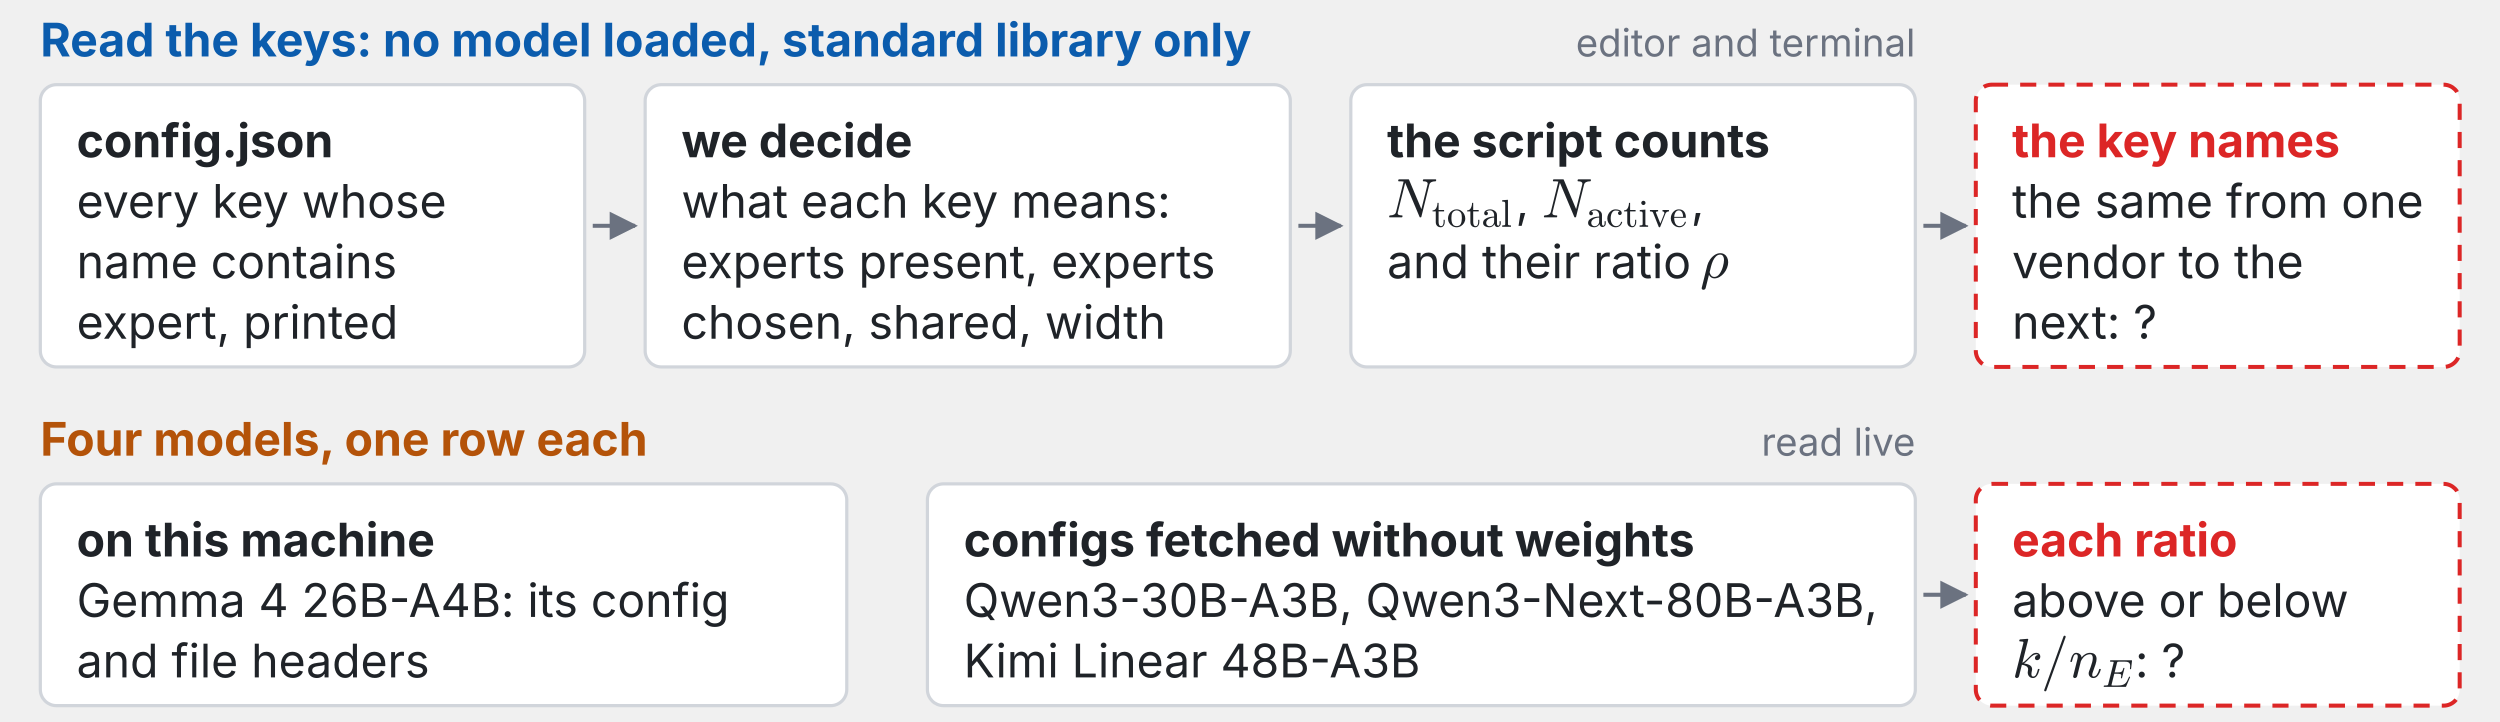
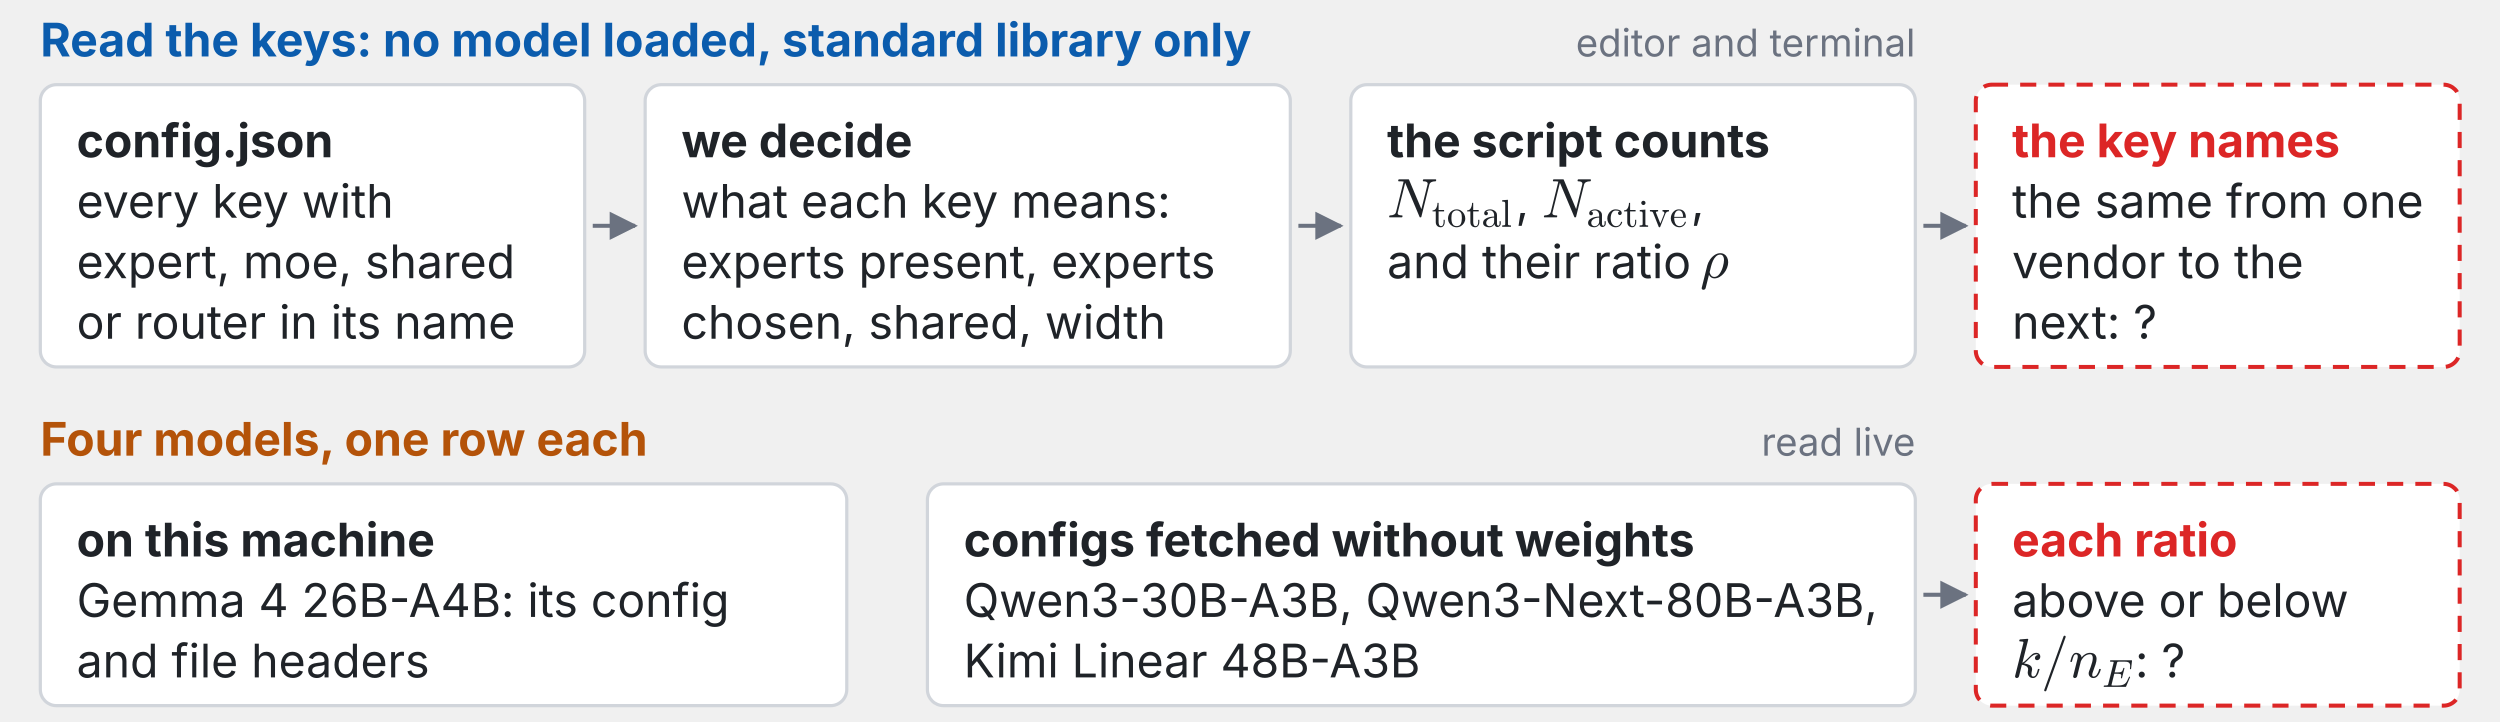
<svg xmlns="http://www.w3.org/2000/svg" xmlns:xlink="http://www.w3.org/1999/xlink" viewBox="0 0 1240 358" width="100%" font-family="-apple-system,BlinkMacSystemFont,Segoe UI,Helvetica Neue,PingFang TC,Noto Sans TC,sans-serif">
  <defs>
    <marker id="ah-demo1-flow" viewBox="0 0 10 10" refX="9" refY="5" markerWidth="7" markerHeight="7" orient="auto-start-reverse">
      <path d="M0,0 L10,5 L0,10 z" fill="#6b7280" />
    </marker>
  </defs>
  <text x="20" y="28" font-size="23" fill="#0b5cad" text-anchor="start" font-weight="700">Read the keys: no model loaded, standard library only</text>
  <text x="950" y="28" font-size="19" fill="#6b7280" text-anchor="end" font-weight="400">editor and terminal</text>
  <rect x="20" y="42" width="270" height="140" rx="8" fill="#fff" stroke="#d1d5db" stroke-width="1.6" />
  <text x="38" y="78" font-size="23" fill="#1f2328" text-anchor="start" font-weight="700">config.json</text>
-   <text x="38" y="108" font-size="23" fill="#1f2328" text-anchor="start" font-weight="400">every key whose</text>
-   <text x="38" y="138" font-size="23" fill="#1f2328" text-anchor="start" font-weight="400">name contains</text>
-   <text x="38" y="168" font-size="23" fill="#1f2328" text-anchor="start" font-weight="400">expert, printed</text>
+   <text x="38" y="108" font-size="23" fill="#1f2328" text-anchor="start" font-weight="400">every key with</text>
+   <text x="38" y="138" font-size="23" fill="#1f2328" text-anchor="start" font-weight="400">expert, moe, shared</text>
+   <text x="38" y="168" font-size="23" fill="#1f2328" text-anchor="start" font-weight="400">or router in its name</text>
  <line x1="294" y1="112" x2="315" y2="112" stroke="#6b7280" stroke-width="2" marker-end="url(#ah-demo1-flow)" />
  <rect x="320" y="42" width="320" height="140" rx="8" fill="#fff" stroke="#d1d5db" stroke-width="1.6" />
  <text x="338" y="78" font-size="23" fill="#1f2328" text-anchor="start" font-weight="700">we decide</text>
  <text x="338" y="108" font-size="23" fill="#1f2328" text-anchor="start" font-weight="400">what each key means:</text>
  <text x="338" y="138" font-size="23" fill="#1f2328" text-anchor="start" font-weight="400">experts present, experts</text>
  <text x="338" y="168" font-size="23" fill="#1f2328" text-anchor="start" font-weight="400">chosen, shared, width</text>
  <line x1="644" y1="112" x2="665" y2="112" stroke="#6b7280" stroke-width="2" marker-end="url(#ah-demo1-flow)" />
  <rect x="670" y="42" width="280" height="140" rx="8" fill="#fff" stroke="#d1d5db" stroke-width="1.6" />
  <text x="688" y="78" font-size="23" fill="#1f2328" text-anchor="start" font-weight="700">the script counts</text>
  <svg x="688" y="87.028" width="63.756" height="26.712" viewBox="0 0 63.756 26.712">
    <defs>
      <style type="text/css">*{stroke-linejoin: round; stroke-linecap: butt}</style>
    </defs>
    <g id="t564-figure_1">
      <g id="t564-patch_1">
        <path d="M 0 26.712  L 63.756 26.712  L 63.756 0  L 0 0  L 0 26.712  z " style="fill: none" />
      </g>
      <g id="t564-text_1">
        <g style="fill: #1f2328" transform="translate(0 20.97169) scale(0.276 -0.276)">
          <defs>
            <path id="t564-Cmmi10-4e" d="M 300 0  Q 238 0 238 84  Q 241 100 250 139  Q 259 178 276 201  Q 294 225 319 225  Q 931 225 1031 616  L 1900 4116  Q 1722 4147 1338 4147  Q 1275 4147 1275 4231  Q 1278 4247 1287 4286  Q 1297 4325 1314 4348  Q 1331 4372 1356 4372  L 2463 4372  Q 2509 4372 2522 4331  L 3944 947  L 4653 3781  Q 4666 3850 4666 3878  Q 4666 4147 4172 4147  Q 4109 4147 4109 4231  Q 4131 4313 4143 4342  Q 4156 4372 4219 4372  L 5588 4372  Q 5650 4372 5650 4288  Q 5647 4272 5637 4233  Q 5628 4194 5611 4170  Q 5594 4147 5569 4147  Q 4956 4147 4856 3756  L 3938 56  Q 3916 0 3872 0  L 3794 0  Q 3750 0 3738 44  L 2106 3916  L 2094 3956  Q 2081 3969 2081 3975  L 1234 588  Q 1228 572 1225 548  Q 1222 525 1216 494  Q 1216 328 1359 276  Q 1503 225 1716 225  Q 1778 225 1778 141  Q 1756 53 1740 26  Q 1725 0 1672 0  L 300 0  z " transform="scale(0.015625)" />
            <path id="t564-Cmr10-74" d="M 653 769  L 653 2534  L 122 2534  L 122 2700  Q 541 2700 737 3090  Q 934 3481 934 3938  L 1119 3938  L 1119 2759  L 2022 2759  L 2022 2534  L 1119 2534  L 1119 781  Q 1119 516 1208 316  Q 1297 116 1528 116  Q 1747 116 1844 327  Q 1941 538 1941 781  L 1941 1159  L 2125 1159  L 2125 769  Q 2125 569 2051 373  Q 1978 178 1834 53  Q 1691 -72 1484 -72  Q 1100 -72 876 158  Q 653 388 653 769  z " transform="scale(0.015625)" />
            <path id="t564-Cmr10-6f" d="M 1600 -72  Q 1216 -72 887 123  Q 559 319 368 647  Q 178 975 178 1363  Q 178 1656 283 1928  Q 388 2200 583 2414  Q 778 2628 1037 2748  Q 1297 2869 1600 2869  Q 1994 2869 2317 2661  Q 2641 2453 2828 2104  Q 3016 1756 3016 1363  Q 3016 978 2825 648  Q 2634 319 2307 123  Q 1981 -72 1600 -72  z M 1600 116  Q 2113 116 2284 487  Q 2456 859 2456 1434  Q 2456 1756 2422 1967  Q 2388 2178 2272 2350  Q 2200 2456 2089 2536  Q 1978 2616 1854 2658  Q 1731 2700 1600 2700  Q 1400 2700 1220 2609  Q 1041 2519 922 2350  Q 803 2169 770 1951  Q 738 1734 738 1434  Q 738 1075 800 789  Q 863 503 1052 309  Q 1241 116 1600 116  z " transform="scale(0.015625)" />
            <path id="t564-Cmr10-61" d="M 256 628  Q 256 1009 556 1248  Q 856 1488 1276 1586  Q 1697 1684 2075 1684  L 2075 1947  Q 2075 2131 1994 2304  Q 1913 2478 1759 2589  Q 1606 2700 1422 2700  Q 997 2700 775 2509  Q 897 2509 976 2417  Q 1056 2325 1056 2203  Q 1056 2075 965 1984  Q 875 1894 750 1894  Q 622 1894 531 1984  Q 441 2075 441 2203  Q 441 2541 747 2705  Q 1053 2869 1422 2869  Q 1681 2869 1943 2758  Q 2206 2647 2373 2440  Q 2541 2234 2541 1959  L 2541 519  Q 2541 394 2594 289  Q 2647 184 2759 184  Q 2866 184 2917 290  Q 2969 397 2969 519  L 2969 928  L 3156 928  L 3156 519  Q 3156 375 3081 245  Q 3006 116 2879 39  Q 2753 -38 2606 -38  Q 2419 -38 2283 107  Q 2147 253 2131 453  Q 2013 213 1781 70  Q 1550 -72 1288 -72  Q 1044 -72 808 0  Q 572 72 414 226  Q 256 381 256 628  z M 775 628  Q 775 403 940 250  Q 1106 97 1331 97  Q 1538 97 1706 200  Q 1875 303 1975 481  Q 2075 659 2075 856  L 2075 1522  Q 1784 1522 1479 1426  Q 1175 1331 975 1128  Q 775 925 775 628  z " transform="scale(0.015625)" />
            <path id="t564-Cmr10-6c" d="M 197 0  L 197 225  Q 416 225 556 259  Q 697 294 697 428  L 697 3788  Q 697 3959 645 4036  Q 594 4113 497 4130  Q 400 4147 197 4147  L 197 4372  L 1147 4441  L 1147 428  Q 1147 294 1287 259  Q 1428 225 1644 225  L 1644 0  L 197 0  z " transform="scale(0.015625)" />
          </defs>
          <use xlink:href="#t564-Cmmi10-4e" transform="translate(0 0.6875)" />
          <use xlink:href="#t564-Cmr10-74" transform="translate(80.32227 -16.31875) scale(0.7)" />
          <use xlink:href="#t564-Cmr10-6f" transform="translate(107.4951 -16.31875) scale(0.7)" />
          <use xlink:href="#t564-Cmr10-74" transform="translate(142.4951 -16.31875) scale(0.7)" />
          <use xlink:href="#t564-Cmr10-61" transform="translate(169.668 -16.31875) scale(0.7)" />
          <use xlink:href="#t564-Cmr10-6c" transform="translate(204.668 -16.31875) scale(0.7)" />
        </g>
      </g>
    </g>
  </svg>
  <text x="751.756" y="108" font-size="23" fill="#1f2328" text-anchor="start" font-weight="400" textLength="6.8" lengthAdjust="spacing">,</text>
  <svg x="764.744" y="87.028" width="73.968" height="26.712" viewBox="0 0 73.968 26.712">
    <defs>
      <style type="text/css">*{stroke-linejoin: round; stroke-linecap: butt}</style>
    </defs>
    <g id="t565-figure_1">
      <g id="t565-patch_1">
        <path d="M 0 26.712  L 73.968 26.712  L 73.968 0  L 0 0  L 0 26.712  z " style="fill: none" />
      </g>
      <g id="t565-text_1">
        <g style="fill: #1f2328" transform="translate(0 20.97169) scale(0.276 -0.276)">
          <defs>
            <path id="t565-Cmmi10-4e" d="M 300 0  Q 238 0 238 84  Q 241 100 250 139  Q 259 178 276 201  Q 294 225 319 225  Q 931 225 1031 616  L 1900 4116  Q 1722 4147 1338 4147  Q 1275 4147 1275 4231  Q 1278 4247 1287 4286  Q 1297 4325 1314 4348  Q 1331 4372 1356 4372  L 2463 4372  Q 2509 4372 2522 4331  L 3944 947  L 4653 3781  Q 4666 3850 4666 3878  Q 4666 4147 4172 4147  Q 4109 4147 4109 4231  Q 4131 4313 4143 4342  Q 4156 4372 4219 4372  L 5588 4372  Q 5650 4372 5650 4288  Q 5647 4272 5637 4233  Q 5628 4194 5611 4170  Q 5594 4147 5569 4147  Q 4956 4147 4856 3756  L 3938 56  Q 3916 0 3872 0  L 3794 0  Q 3750 0 3738 44  L 2106 3916  L 2094 3956  Q 2081 3969 2081 3975  L 1234 588  Q 1228 572 1225 548  Q 1222 525 1216 494  Q 1216 328 1359 276  Q 1503 225 1716 225  Q 1778 225 1778 141  Q 1756 53 1740 26  Q 1725 0 1672 0  L 300 0  z " transform="scale(0.015625)" />
            <path id="t565-Cmr10-61" d="M 256 628  Q 256 1009 556 1248  Q 856 1488 1276 1586  Q 1697 1684 2075 1684  L 2075 1947  Q 2075 2131 1994 2304  Q 1913 2478 1759 2589  Q 1606 2700 1422 2700  Q 997 2700 775 2509  Q 897 2509 976 2417  Q 1056 2325 1056 2203  Q 1056 2075 965 1984  Q 875 1894 750 1894  Q 622 1894 531 1984  Q 441 2075 441 2203  Q 441 2541 747 2705  Q 1053 2869 1422 2869  Q 1681 2869 1943 2758  Q 2206 2647 2373 2440  Q 2541 2234 2541 1959  L 2541 519  Q 2541 394 2594 289  Q 2647 184 2759 184  Q 2866 184 2917 290  Q 2969 397 2969 519  L 2969 928  L 3156 928  L 3156 519  Q 3156 375 3081 245  Q 3006 116 2879 39  Q 2753 -38 2606 -38  Q 2419 -38 2283 107  Q 2147 253 2131 453  Q 2013 213 1781 70  Q 1550 -72 1288 -72  Q 1044 -72 808 0  Q 572 72 414 226  Q 256 381 256 628  z M 775 628  Q 775 403 940 250  Q 1106 97 1331 97  Q 1538 97 1706 200  Q 1875 303 1975 481  Q 2075 659 2075 856  L 2075 1522  Q 1784 1522 1479 1426  Q 1175 1331 975 1128  Q 775 925 775 628  z " transform="scale(0.015625)" />
            <path id="t565-Cmr10-63" d="M 1594 -72  Q 1206 -72 890 129  Q 575 331 394 667  Q 213 1003 213 1381  Q 213 1759 392 2106  Q 572 2453 889 2661  Q 1206 2869 1594 2869  Q 1969 2869 2276 2722  Q 2584 2575 2584 2241  Q 2584 2116 2495 2023  Q 2406 1931 2278 1931  Q 2150 1931 2061 2023  Q 1972 2116 1972 2241  Q 1972 2353 2044 2436  Q 2116 2519 2222 2541  Q 2000 2681 1600 2681  Q 1294 2681 1106 2478  Q 919 2275 844 1975  Q 769 1675 769 1381  Q 769 1072 861 783  Q 953 494 1158 305  Q 1363 116 1672 116  Q 1975 116 2187 302  Q 2400 488 2478 788  Q 2478 825 2528 825  L 2606 825  Q 2625 825 2640 808  Q 2656 791 2656 769  L 2656 750  Q 2559 372 2271 150  Q 1984 -72 1594 -72  z " transform="scale(0.015625)" />
            <path id="t565-Cmr10-74" d="M 653 769  L 653 2534  L 122 2534  L 122 2700  Q 541 2700 737 3090  Q 934 3481 934 3938  L 1119 3938  L 1119 2759  L 2022 2759  L 2022 2534  L 1119 2534  L 1119 781  Q 1119 516 1208 316  Q 1297 116 1528 116  Q 1747 116 1844 327  Q 1941 538 1941 781  L 1941 1159  L 2125 1159  L 2125 769  Q 2125 569 2051 373  Q 1978 178 1834 53  Q 1691 -72 1484 -72  Q 1100 -72 876 158  Q 653 388 653 769  z " transform="scale(0.015625)" />
            <path id="t565-Cmr10-69" d="M 197 0  L 197 225  Q 416 225 556 259  Q 697 294 697 428  L 697 2175  Q 697 2422 601 2478  Q 506 2534 225 2534  L 225 2759  L 1147 2828  L 1147 428  Q 1147 294 1269 259  Q 1391 225 1594 225  L 1594 0  L 197 0  z M 469 3928  Q 469 4069 575 4175  Q 681 4281 819 4281  Q 909 4281 993 4234  Q 1078 4188 1125 4103  Q 1172 4019 1172 3928  Q 1172 3791 1065 3684  Q 959 3578 819 3578  Q 681 3578 575 3684  Q 469 3791 469 3928  z " transform="scale(0.015625)" />
            <path id="t565-Cmr10-76" d="M 1563 0  L 628 2350  Q 569 2469 445 2501  Q 322 2534 122 2534  L 122 2759  L 1466 2759  L 1466 2534  Q 1106 2534 1106 2381  Q 1106 2356 1113 2344  L 1831 538  L 2478 2169  Q 2497 2219 2497 2272  Q 2497 2394 2405 2464  Q 2313 2534 2188 2534  L 2188 2759  L 3250 2759  L 3250 2534  Q 3053 2534 2904 2443  Q 2756 2353 2675 2175  L 1813 0  Q 1788 -72 1709 -72  L 1663 -72  Q 1584 -72 1563 0  z " transform="scale(0.015625)" />
            <path id="t565-Cmr10-65" d="M 1594 -72  Q 1203 -72 876 133  Q 550 338 364 680  Q 178 1022 178 1403  Q 178 1778 348 2115  Q 519 2453 823 2661  Q 1128 2869 1503 2869  Q 1797 2869 2014 2770  Q 2231 2672 2372 2497  Q 2513 2322 2584 2084  Q 2656 1847 2656 1563  Q 2656 1478 2591 1478  L 738 1478  L 738 1409  Q 738 878 952 497  Q 1166 116 1650 116  Q 1847 116 2014 203  Q 2181 291 2304 447  Q 2428 603 2472 781  Q 2478 803 2495 820  Q 2513 838 2534 838  L 2591 838  Q 2656 838 2656 756  Q 2566 394 2266 161  Q 1966 -72 1594 -72  z M 744 1638  L 2203 1638  Q 2203 1878 2136 2125  Q 2069 2372 1912 2536  Q 1756 2700 1503 2700  Q 1141 2700 942 2361  Q 744 2022 744 1638  z " transform="scale(0.015625)" />
          </defs>
          <use xlink:href="#t565-Cmmi10-4e" transform="translate(0 0.6875)" />
          <use xlink:href="#t565-Cmr10-61" transform="translate(80.32227 -16.31875) scale(0.7)" />
          <use xlink:href="#t565-Cmr10-63" transform="translate(115.3223 -16.31875) scale(0.7)" />
          <use xlink:href="#t565-Cmr10-74" transform="translate(146.3916 -16.31875) scale(0.7)" />
          <use xlink:href="#t565-Cmr10-69" transform="translate(173.5645 -16.31875) scale(0.7)" />
          <use xlink:href="#t565-Cmr10-76" transform="translate(192.9443 -16.31875) scale(0.7)" />
          <use xlink:href="#t565-Cmr10-65" transform="translate(229.8242 -16.31875) scale(0.7)" />
        </g>
      </g>
    </g>
  </svg>
  <text x="838.712" y="108" font-size="23" fill="#1f2328" text-anchor="start" font-weight="400" textLength="6.8" lengthAdjust="spacing">,</text>
  <text x="688" y="138" font-size="23" fill="#1f2328" text-anchor="start" font-weight="400" textLength="149.1" lengthAdjust="spacing">and their ratio</text>
  <svg x="843.269" y="117.36" width="14.352" height="26.712" viewBox="0 0 14.352 26.712">
    <defs>
      <style type="text/css">*{stroke-linejoin: round; stroke-linecap: butt}</style>
    </defs>
    <g id="t566-figure_1">
      <g id="t566-patch_1">
        <path d="M 0 26.712  L 14.352 26.712  L 14.352 0  L 0 0  L 0 26.712  z " style="fill: none" />
      </g>
      <g id="t566-text_1">
        <g style="fill: #1f2328" transform="translate(0 20.63962) scale(0.276 -0.276)">
          <defs>
            <path id="t566-Cmmi10-bd" d="M 178 -1203  Q 178 -1166 184 -1153  L 819 1403  Q 909 1747 1129 2076  Q 1350 2406 1662 2617  Q 1975 2828 2322 2828  Q 2600 2828 2808 2683  Q 3016 2538 3120 2302  Q 3225 2066 3225 1784  Q 3225 1475 3098 1144  Q 2972 813 2748 538  Q 2525 263 2234 95  Q 1944 -72 1625 -72  Q 1438 -72 1272 39  Q 1106 150 1013 331  L 634 -1178  Q 616 -1269 541 -1325  Q 466 -1381 372 -1381  Q 294 -1381 236 -1332  Q 178 -1284 178 -1203  z M 1638 97  Q 1978 97 2229 445  Q 2481 794 2614 1264  Q 2747 1734 2747 2059  Q 2747 2303 2640 2483  Q 2534 2663 2309 2663  Q 2031 2663 1818 2452  Q 1606 2241 1478 1956  Q 1350 1672 1269 1363  L 1094 647  Q 1134 416 1276 256  Q 1419 97 1638 97  z " transform="scale(0.015625)" />
          </defs>
          <use xlink:href="#t566-Cmmi10-bd" transform="translate(0 0.8125)" />
        </g>
      </g>
    </g>
  </svg>
  <line x1="954" y1="112" x2="975" y2="112" stroke="#6b7280" stroke-width="2" marker-end="url(#ah-demo1-flow)" />
  <rect x="980" y="42" width="240" height="140" rx="8" fill="#fff" stroke="#dc2626" stroke-width="2" stroke-dasharray="8 6" />
  <text x="998" y="78" font-size="23" fill="#dc2626" text-anchor="start" font-weight="700">the key names</text>
  <text x="998" y="108" font-size="23" fill="#1f2328" text-anchor="start" font-weight="400">the same from one</text>
  <text x="998" y="138" font-size="23" fill="#1f2328" text-anchor="start" font-weight="400">vendor to the</text>
  <text x="998" y="168" font-size="23" fill="#1f2328" text-anchor="start" font-weight="400">next: ?</text>
  <g class="fragment" data-fragment-index="1">
    <text x="20" y="226" font-size="23" fill="#b45309" text-anchor="start" font-weight="700">Four models, one row each</text>
    <text x="950" y="226" font-size="19" fill="#6b7280" text-anchor="end" font-weight="400">read live</text>
    <rect x="20" y="240" width="400" height="110" rx="8" fill="#fff" stroke="#d1d5db" stroke-width="1.6" />
    <text x="38" y="276" font-size="23" fill="#1f2328" text-anchor="start" font-weight="700">on this machine</text>
    <text x="38" y="306" font-size="23" fill="#1f2328" text-anchor="start" font-weight="400">Gemma 4 26B-A4B: its config</text>
    <text x="38" y="336" font-size="23" fill="#1f2328" text-anchor="start" font-weight="400">and file headers</text>
    <rect x="460" y="240" width="490" height="110" rx="8" fill="#fff" stroke="#d1d5db" stroke-width="1.6" />
    <text x="478" y="276" font-size="23" fill="#1f2328" text-anchor="start" font-weight="700">configs fetched without weights</text>
    <text x="478" y="306" font-size="23" fill="#1f2328" text-anchor="start" font-weight="400">Qwen3-30B-A3B, Qwen3-Next-80B-A3B,</text>
    <text x="478" y="336" font-size="23" fill="#1f2328" text-anchor="start" font-weight="400">Kimi Linear 48B-A3B</text>
    <line x1="954" y1="295" x2="975" y2="295" stroke="#6b7280" stroke-width="2" marker-end="url(#ah-demo1-flow)" />
    <rect x="980" y="240" width="240" height="110" rx="8" fill="#fff" stroke="#dc2626" stroke-width="2" stroke-dasharray="8 6" />
    <text x="998" y="276" font-size="23" fill="#dc2626" text-anchor="start" font-weight="700">each ratio</text>
    <text x="998" y="306" font-size="23" fill="#1f2328" text-anchor="start" font-weight="400">above or below</text>
    <svg x="998" y="315.3" width="60.996" height="27.6" viewBox="0 0 60.996 27.6">
      <defs>
        <style type="text/css">*{stroke-linejoin: round; stroke-linecap: butt}</style>
      </defs>
      <g id="t567-figure_1">
        <g id="t567-patch_1">
          <path d="M 0 27.6  L 60.996 27.6  L 60.996 0  L 0 0  L 0 27.6  z " style="fill: none" />
        </g>
        <g id="t567-text_1">
          <g style="fill: #1f2328" transform="translate(0 20.7) scale(0.276 -0.276)">
            <defs>
              <path id="t567-Cmmi10-6b" d="M 341 116  Q 341 153 347 172  L 1275 3872  Q 1300 3981 1306 4044  Q 1306 4147 891 4147  Q 825 4147 825 4231  Q 828 4247 839 4287  Q 850 4328 867 4350  Q 884 4372 916 4372  L 1778 4441  L 1797 4441  Q 1797 4434 1819 4423  Q 1841 4413 1844 4409  Q 1856 4378 1856 4359  L 1184 1684  Q 1416 1781 1767 2145  Q 2119 2509 2317 2668  Q 2516 2828 2816 2828  Q 2994 2828 3119 2706  Q 3244 2584 3244 2406  Q 3244 2294 3197 2198  Q 3150 2103 3065 2043  Q 2981 1984 2869 1984  Q 2766 1984 2695 2048  Q 2625 2113 2625 2216  Q 2625 2369 2733 2473  Q 2841 2578 2994 2578  Q 2931 2663 2803 2663  Q 2613 2663 2436 2553  Q 2259 2444 2054 2239  Q 1850 2034 1681 1864  Q 1513 1694 1369 1606  Q 1747 1563 2025 1408  Q 2303 1253 2303 934  Q 2303 869 2278 769  Q 2222 528 2222 384  Q 2222 97 2419 97  Q 2650 97 2770 350  Q 2891 603 2969 941  Q 2981 978 3022 978  L 3097 978  Q 3122 978 3139 962  Q 3156 947 3156 922  Q 3156 916 3150 903  Q 2909 -72 2406 -72  Q 2225 -72 2086 12  Q 1947 97 1872 242  Q 1797 388 1797 569  Q 1797 672 1825 781  Q 1844 856 1844 922  Q 1844 1169 1625 1297  Q 1406 1425 1125 1453  L 800 147  Q 775 50 703 -11  Q 631 -72 538 -72  Q 456 -72 398 -17  Q 341 38 341 116  z " transform="scale(0.015625)" />
              <path id="t567-Cmmi10-3d" d="M 359 -1472  Q 359 -1453 366 -1447  L 2591 4722  Q 2603 4759 2634 4779  Q 2666 4800 2706 4800  Q 2763 4800 2798 4765  Q 2834 4731 2834 4672  L 2834 4647  L 609 -1522  Q 572 -1600 488 -1600  Q 434 -1600 396 -1562  Q 359 -1525 359 -1472  z " transform="scale(0.015625)" />
              <path id="t567-Cmmi10-6e" d="M 494 109  Q 494 147 500 166  L 978 2075  Q 1025 2253 1025 2388  Q 1025 2663 838 2663  Q 638 2663 541 2423  Q 444 2184 353 1819  Q 353 1800 334 1789  Q 316 1778 300 1778  L 225 1778  Q 203 1778 187 1801  Q 172 1825 172 1844  Q 241 2122 305 2315  Q 369 2509 505 2668  Q 641 2828 844 2828  Q 1084 2828 1268 2676  Q 1453 2525 1453 2291  Q 1644 2541 1900 2684  Q 2156 2828 2444 2828  Q 2672 2828 2837 2750  Q 3003 2672 3095 2514  Q 3188 2356 3188 2138  Q 3188 1875 3070 1503  Q 2953 1131 2778 672  Q 2688 463 2688 288  Q 2688 97 2834 97  Q 3084 97 3251 365  Q 3419 634 3488 941  Q 3500 978 3541 978  L 3616 978  Q 3641 978 3658 962  Q 3675 947 3675 922  Q 3675 916 3669 903  Q 3581 541 3364 234  Q 3147 -72 2822 -72  Q 2597 -72 2437 83  Q 2278 238 2278 459  Q 2278 578 2328 709  Q 2409 919 2514 1209  Q 2619 1500 2686 1765  Q 2753 2031 2753 2234  Q 2753 2413 2679 2538  Q 2606 2663 2431 2663  Q 2197 2663 2000 2559  Q 1803 2456 1656 2286  Q 1509 2116 1388 1881  L 953 141  Q 931 53 854 -9  Q 778 -72 684 -72  Q 606 -72 550 -22  Q 494 28 494 109  z " transform="scale(0.015625)" />
              <path id="t567-Cmmi10-45" d="M 300 0  Q 238 0 238 84  Q 241 100 250 139  Q 259 178 276 201  Q 294 225 319 225  Q 709 225 863 269  Q 947 297 984 441  L 1863 3956  Q 1875 4019 1875 4044  Q 1875 4113 1797 4122  Q 1678 4147 1338 4147  Q 1275 4147 1275 4231  Q 1278 4247 1287 4286  Q 1297 4325 1314 4348  Q 1331 4372 1356 4372  L 4825 4372  Q 4891 4372 4891 4288  L 4738 2963  Q 4738 2947 4714 2926  Q 4691 2906 4672 2906  L 4616 2906  Q 4550 2906 4550 2988  Q 4588 3300 4588 3450  Q 4588 3706 4500 3848  Q 4413 3991 4267 4053  Q 4122 4116 3945 4131  Q 3769 4147 3481 4147  L 2753 4147  Q 2578 4147 2522 4117  Q 2466 4088 2419 3928  L 2034 2381  L 2534 2381  Q 2859 2381 3025 2426  Q 3191 2472 3287 2615  Q 3384 2759 3463 3072  Q 3469 3094 3486 3111  Q 3503 3128 3525 3128  L 3584 3128  Q 3647 3128 3647 3047  L 3250 1466  Q 3238 1409 3188 1409  L 3128 1409  Q 3066 1409 3066 1491  Q 3128 1747 3128 1869  Q 3128 2056 2959 2106  Q 2791 2156 2509 2156  L 1978 2156  L 1544 416  Q 1516 338 1516 275  Q 1516 225 1734 225  L 2509 225  Q 2972 225 3259 297  Q 3547 369 3736 526  Q 3925 684 4062 928  Q 4200 1172 4397 1638  Q 4409 1678 4453 1678  L 4513 1678  Q 4538 1678 4556 1656  Q 4575 1634 4575 1606  Q 4575 1594 4569 1581  L 3909 38  Q 3897 0 3859 0  L 300 0  z " transform="scale(0.015625)" />
            </defs>
            <use xlink:href="#t567-Cmmi10-6b" />
            <use xlink:href="#t567-Cmmi10-3d" transform="translate(52.00195 0)" />
            <use xlink:href="#t567-Cmmi10-6e" transform="translate(102.002 0)" />
            <use xlink:href="#t567-Cmmi10-45" transform="translate(162.0117 -17.00625) scale(0.7)" />
          </g>
        </g>
      </g>
    </svg>
    <text x="1059" y="336" font-size="23" fill="#1f2328" text-anchor="start" font-weight="400" textLength="27.1" lengthAdjust="spacing">: ?</text>
  </g>
</svg>
